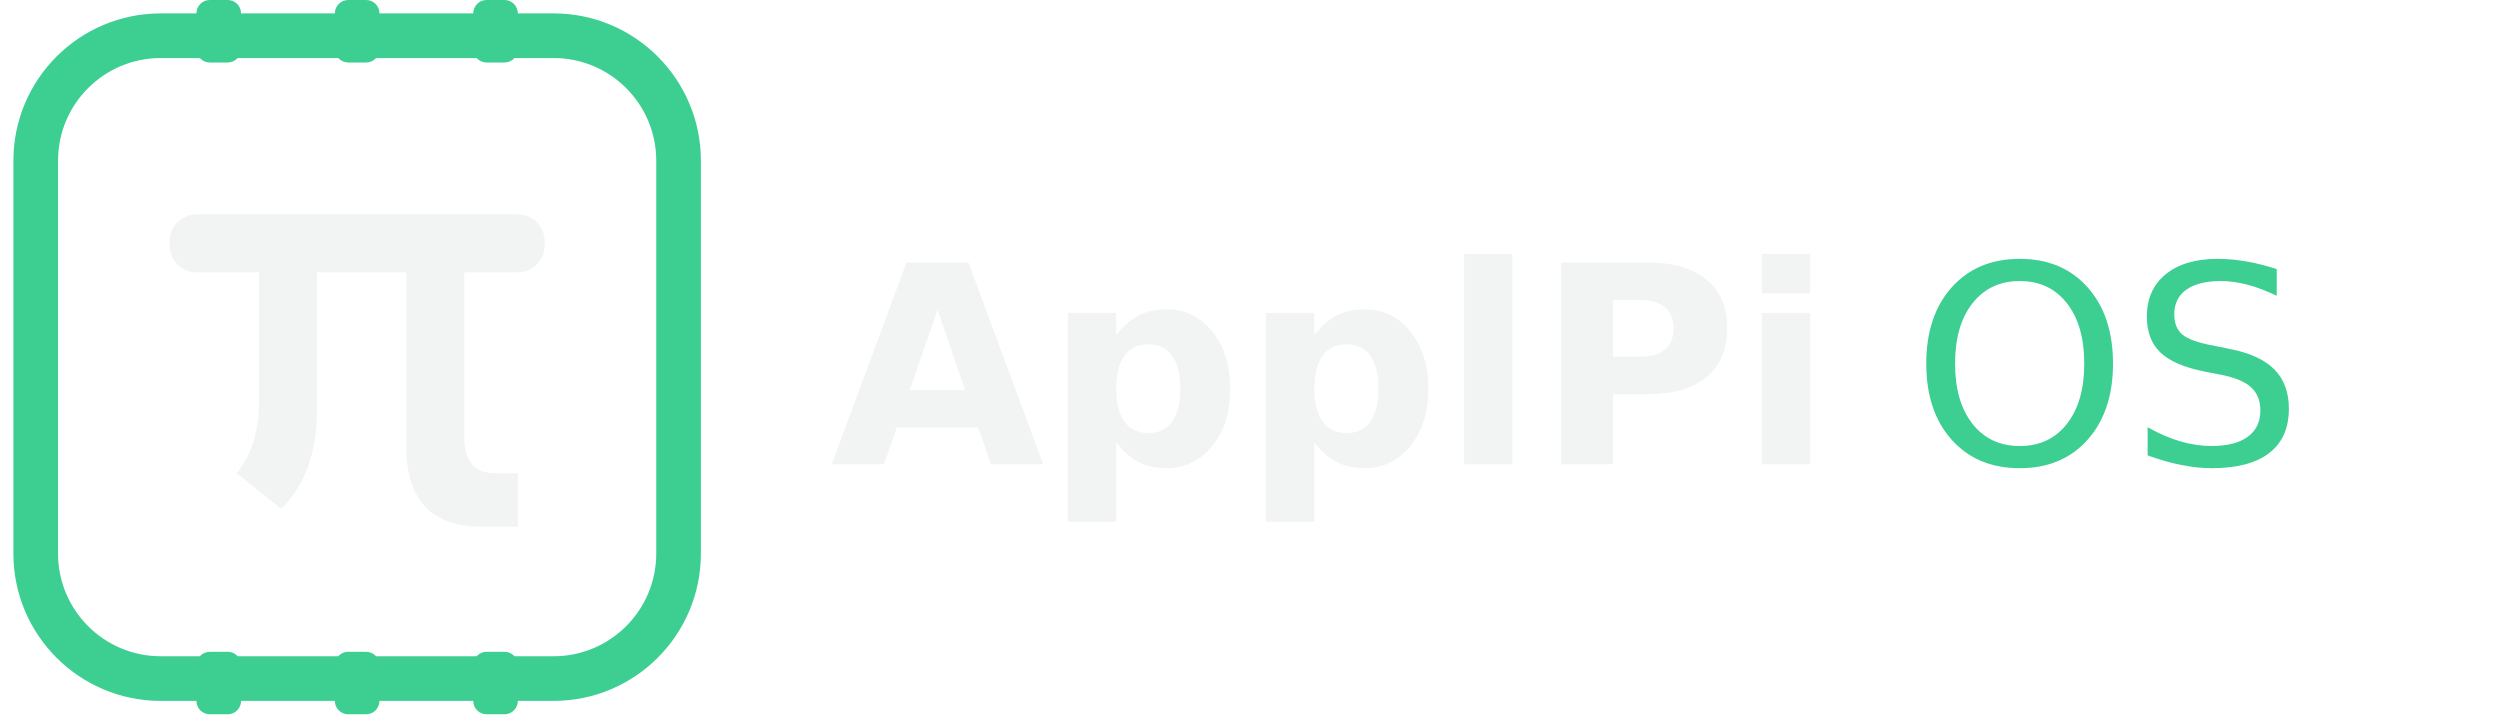
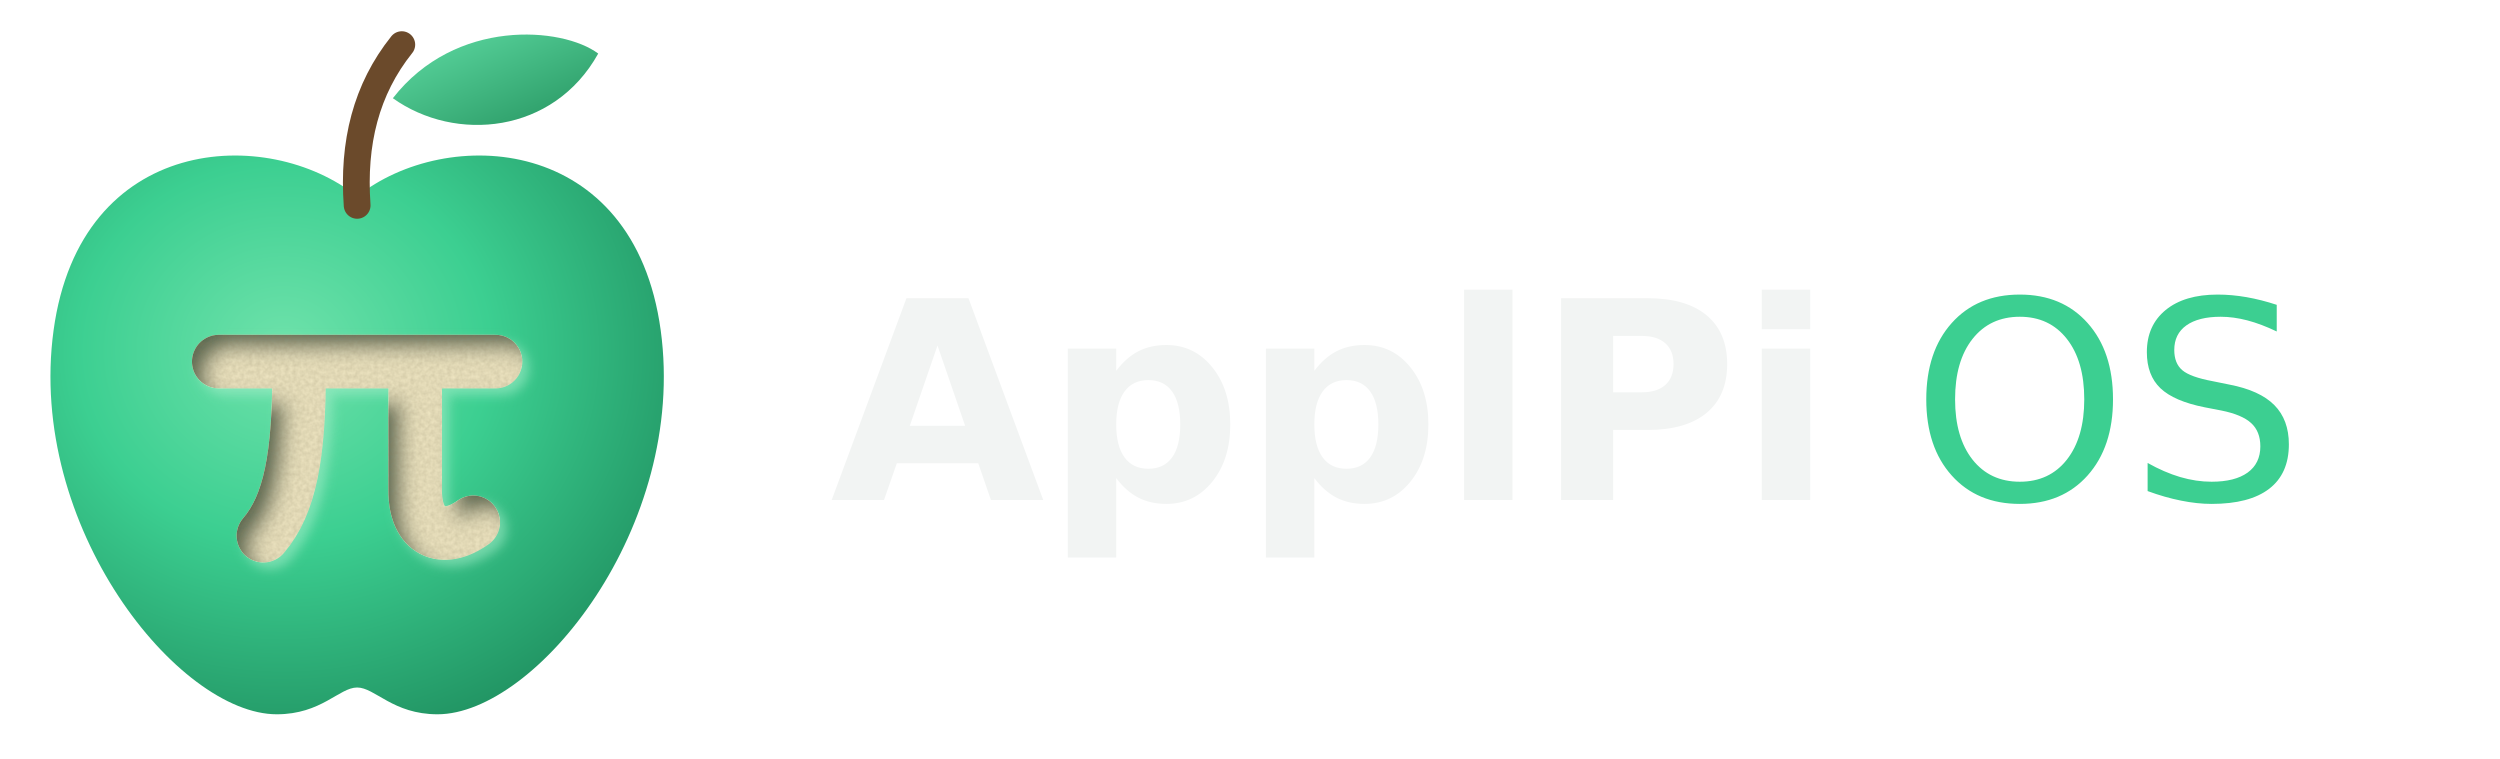
- <svg xmlns="http://www.w3.org/2000/svg" width="560" height="160" viewBox="0 0 560 160">
-   <rect x="8" y="8" width="144" height="144" rx="28" fill="none" stroke="#3ccf91" stroke-width="10" />
-   <g fill="#3ccf91">
-     <rect x="44" y="0" width="10" height="14" rx="3" />
-     <rect x="75" y="0" width="10" height="14" rx="3" />
-     <rect x="106" y="0" width="10" height="14" rx="3" />
-     <rect x="44" y="146" width="10" height="14" rx="3" />
-     <rect x="75" y="146" width="10" height="14" rx="3" />
-     <rect x="106" y="146" width="10" height="14" rx="3" />
-   </g>
-   <g fill="#f2f4f3">
-     <rect x="38" y="48" width="84" height="13" rx="6" />
-     <path d="M58 58 h13 v34 q0 14 -8 22 l-10 -8 q5 -6 5 -16 z" />
-     <path d="M91 58 h13 v40 q0 8 7 8 h5 v12 h-8 q-17 0 -17 -18 z" />
-   </g>
-   <text x="186" y="104" font-family="DejaVu Sans, Verdana, sans-serif" font-size="62" font-weight="bold" fill="#f2f4f3">ApplPi</text>
-   <text x="428" y="104" font-family="DejaVu Sans, Verdana, sans-serif" font-size="62" fill="#3ccf91">OS</text>
+ <svg xmlns="http://www.w3.org/2000/svg" width="560" height="170" viewBox="0 0 560 170">
+   <defs>
+     <radialGradient id="apple" cx="0.38" cy="0.35" r="0.75">
+       <stop offset="0" stop-color="#6fe2ab" />
+       <stop offset="0.45" stop-color="#3ccf91" />
+       <stop offset="1" stop-color="#1f8f5f" />
+     </radialGradient>
+     <linearGradient id="leaf" x1="0" y1="0" x2="1" y2="1">
+       <stop offset="0" stop-color="#5fdca4" />
+       <stop offset="1" stop-color="#25935f" />
+     </linearGradient>
+     <g id="pi" fill="none" stroke-width="12" stroke-linecap="round" stroke-linejoin="round">
+       <path d="M-31 -21 H31" />
+       <path d="M-13 -19 C -13 0, -15 11, -21 18" />
+       <path d="M13 -19 V 8 C 13 17, 19 20, 26 15" />
+     </g>
+     <filter id="carve" x="-30%" y="-30%" width="160%" height="160%">
+       <feGaussianBlur in="SourceAlpha" stdDeviation="2.2" result="blur" />
+       <feOffset in="blur" dx="3" dy="3" result="moved" />
+       <feComposite in="SourceAlpha" in2="moved" operator="arithmetic" k2="1" k3="-1" result="rim" />
+       <feFlood flood-color="#0e4a30" flood-opacity="0.9" />
+       <feComposite in2="rim" operator="in" result="shadow" />
+       <feComposite in="shadow" in2="SourceGraphic" operator="over" result="cut" />
+       <feTurbulence type="fractalNoise" baseFrequency="1.1" numOctaves="2" seed="7" result="noise" />
+       <feColorMatrix in="noise" type="matrix" values="0 0 0 0 0.25  0 0 0 0 0.2  0 0 0 0 0.1  0 0 0 0.35 0" result="grain" />
+       <feComposite in="grain" in2="SourceAlpha" operator="in" result="grainInCut" />
+       <feMerge>
+         <feMergeNode in="cut" />
+         <feMergeNode in="grainInCut" />
+       </feMerge>
+     </filter>
+     <filter id="soft" x="-30%" y="-30%" width="160%" height="160%">
+       <feGaussianBlur stdDeviation="1.2" />
+     </filter>
+   </defs>
+   <path d="M80 44 C 60 28, 18 30, 12 74 C 6 118, 40 160, 62 160 C 72 160, 76 154, 80 154            C 84 154, 88 160, 98 160 C 120 160, 154 118, 148 74 C 142 30, 100 28, 80 44 Z" fill="url(#apple)" />
+   <path d="M80 46 C 79 32, 82 20, 90 10" fill="none" stroke="#6b4a2b" stroke-width="6" stroke-linecap="round" />
+   <path d="M88 22 C 102 4, 126 6, 134 12 C 124 30, 102 32, 88 22 Z" fill="url(#leaf)" />
+   <use href="#pi" transform="translate(81.5 103.5)" stroke="#a8f0cc" opacity="0.55" filter="url(#soft)" />
+   <use href="#pi" transform="translate(80 102)" stroke="#efe6c2" filter="url(#carve)" />
+   <text x="186" y="112" font-family="DejaVu Sans, Verdana, sans-serif" font-size="62" font-weight="bold" fill="#f2f4f3">ApplPi</text>
+   <text x="428" y="112" font-family="DejaVu Sans, Verdana, sans-serif" font-size="62" fill="#3ccf91">OS</text>
</svg>
